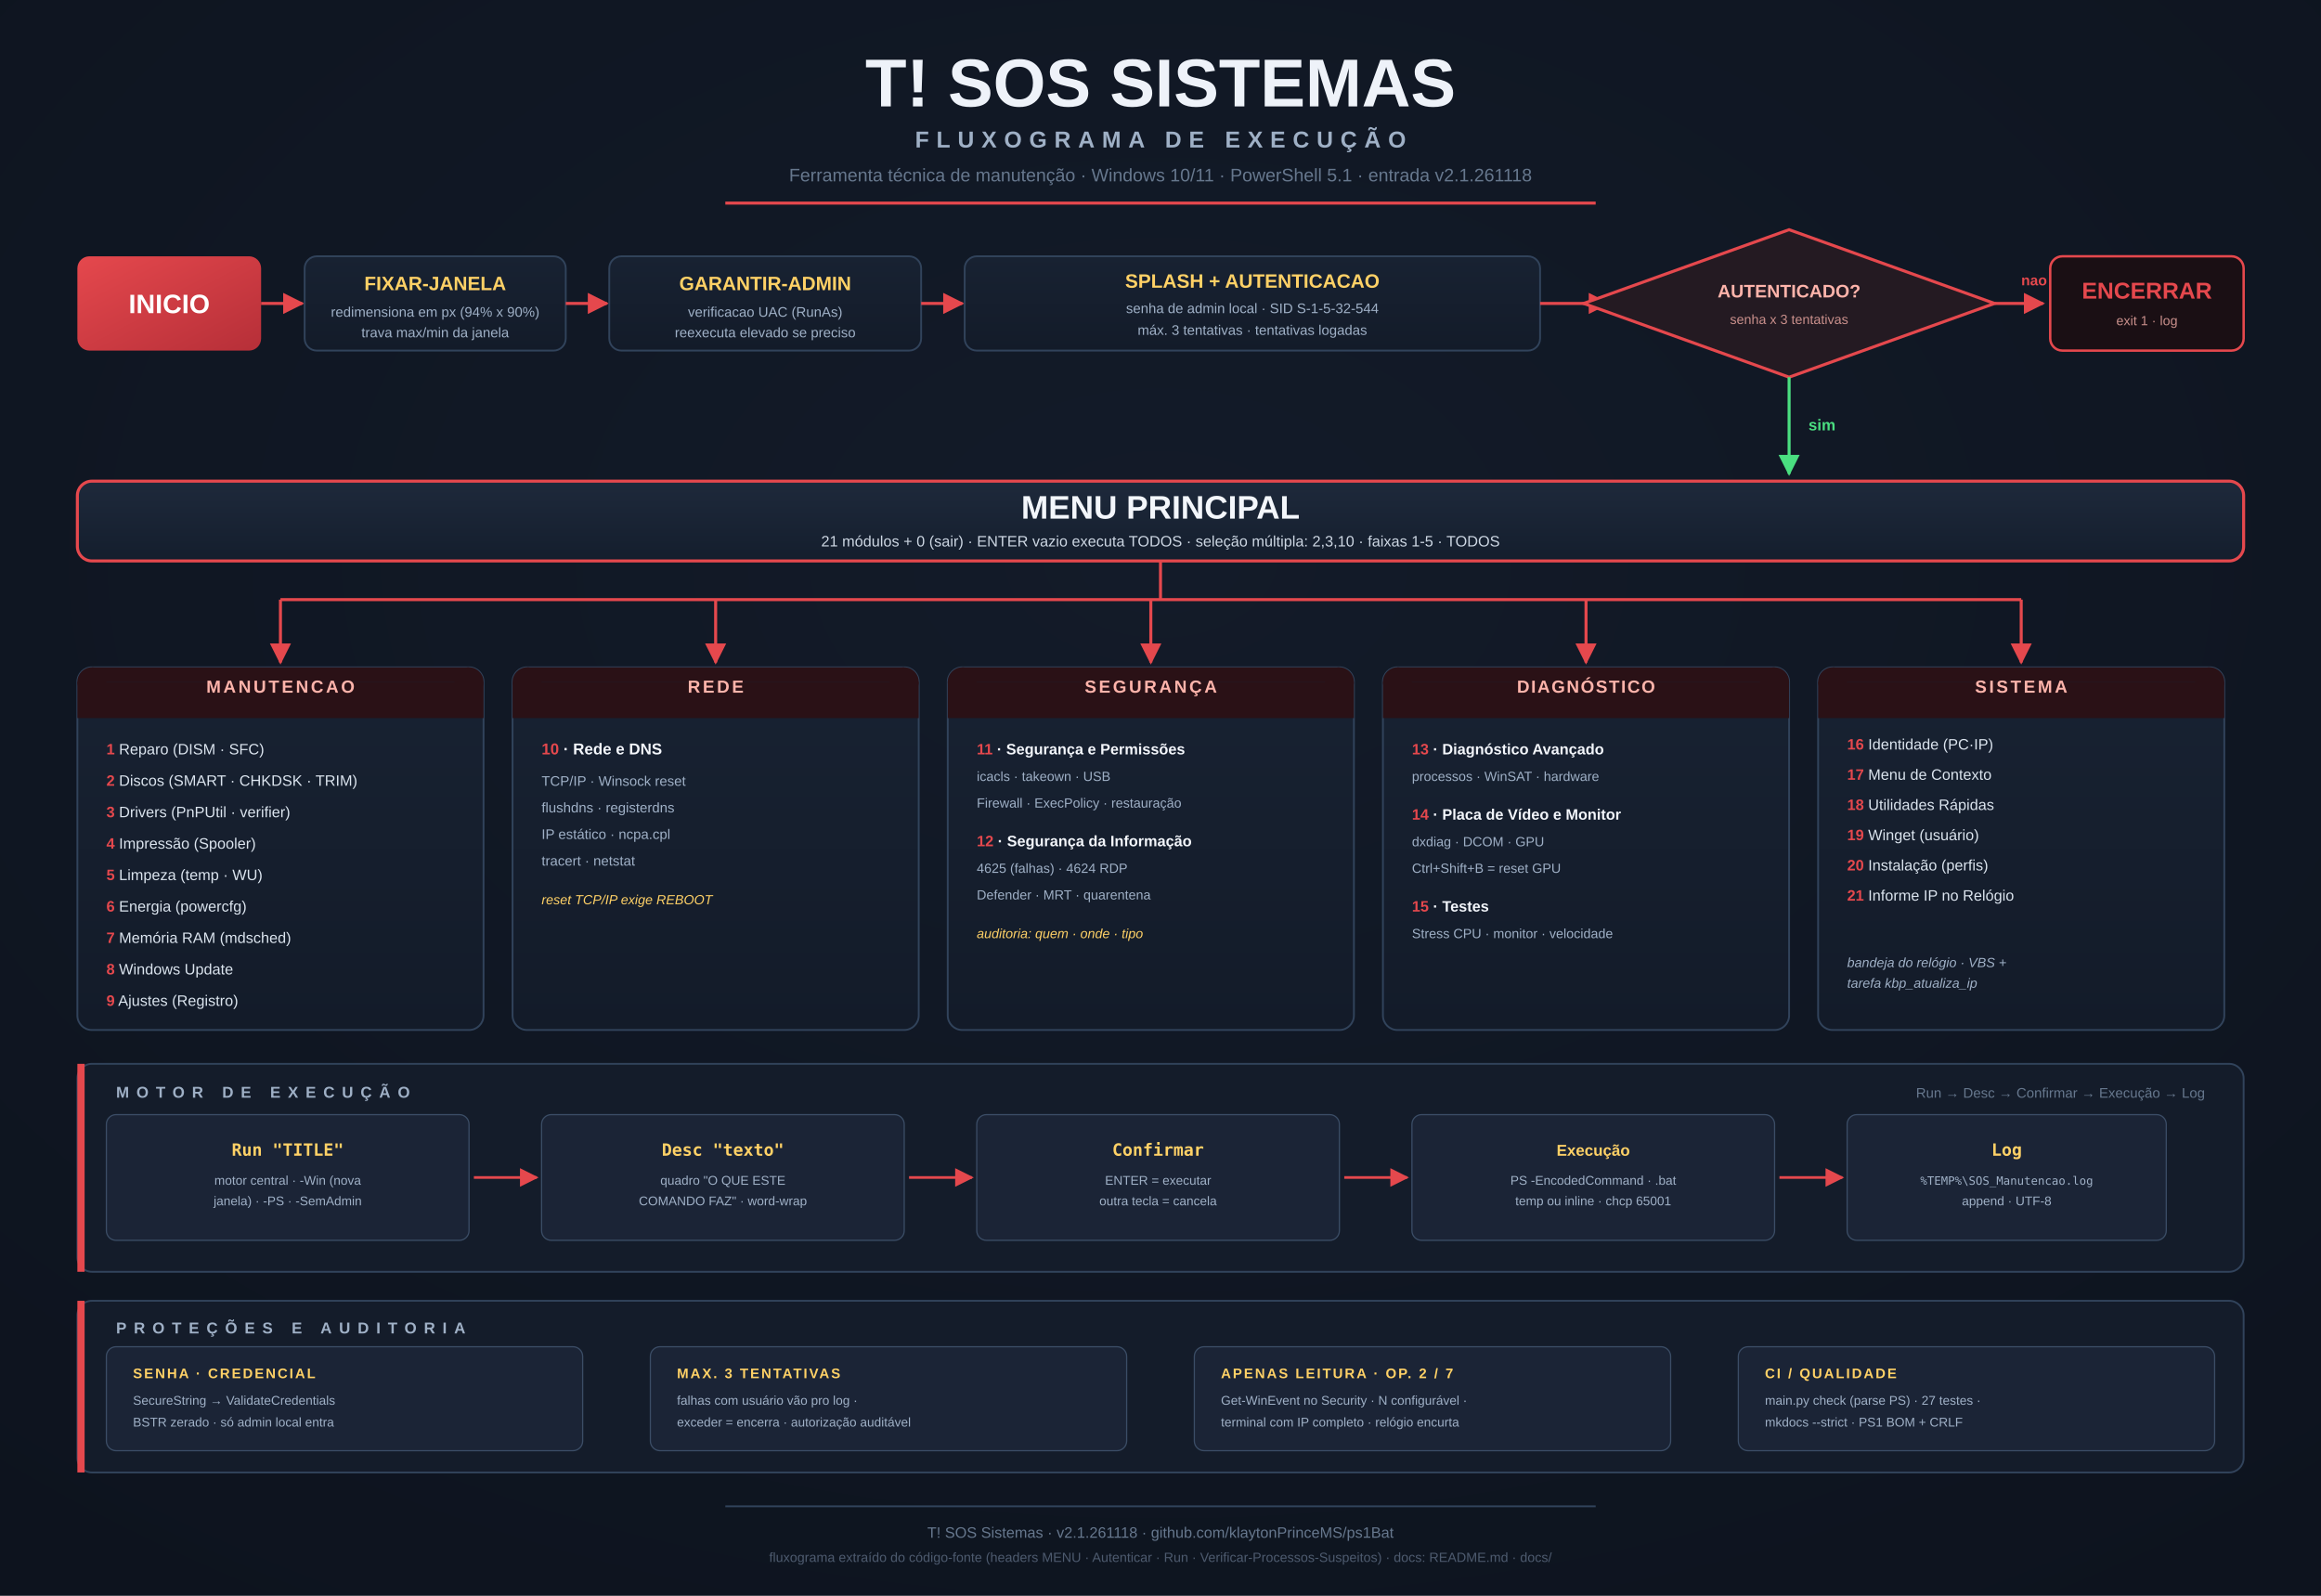
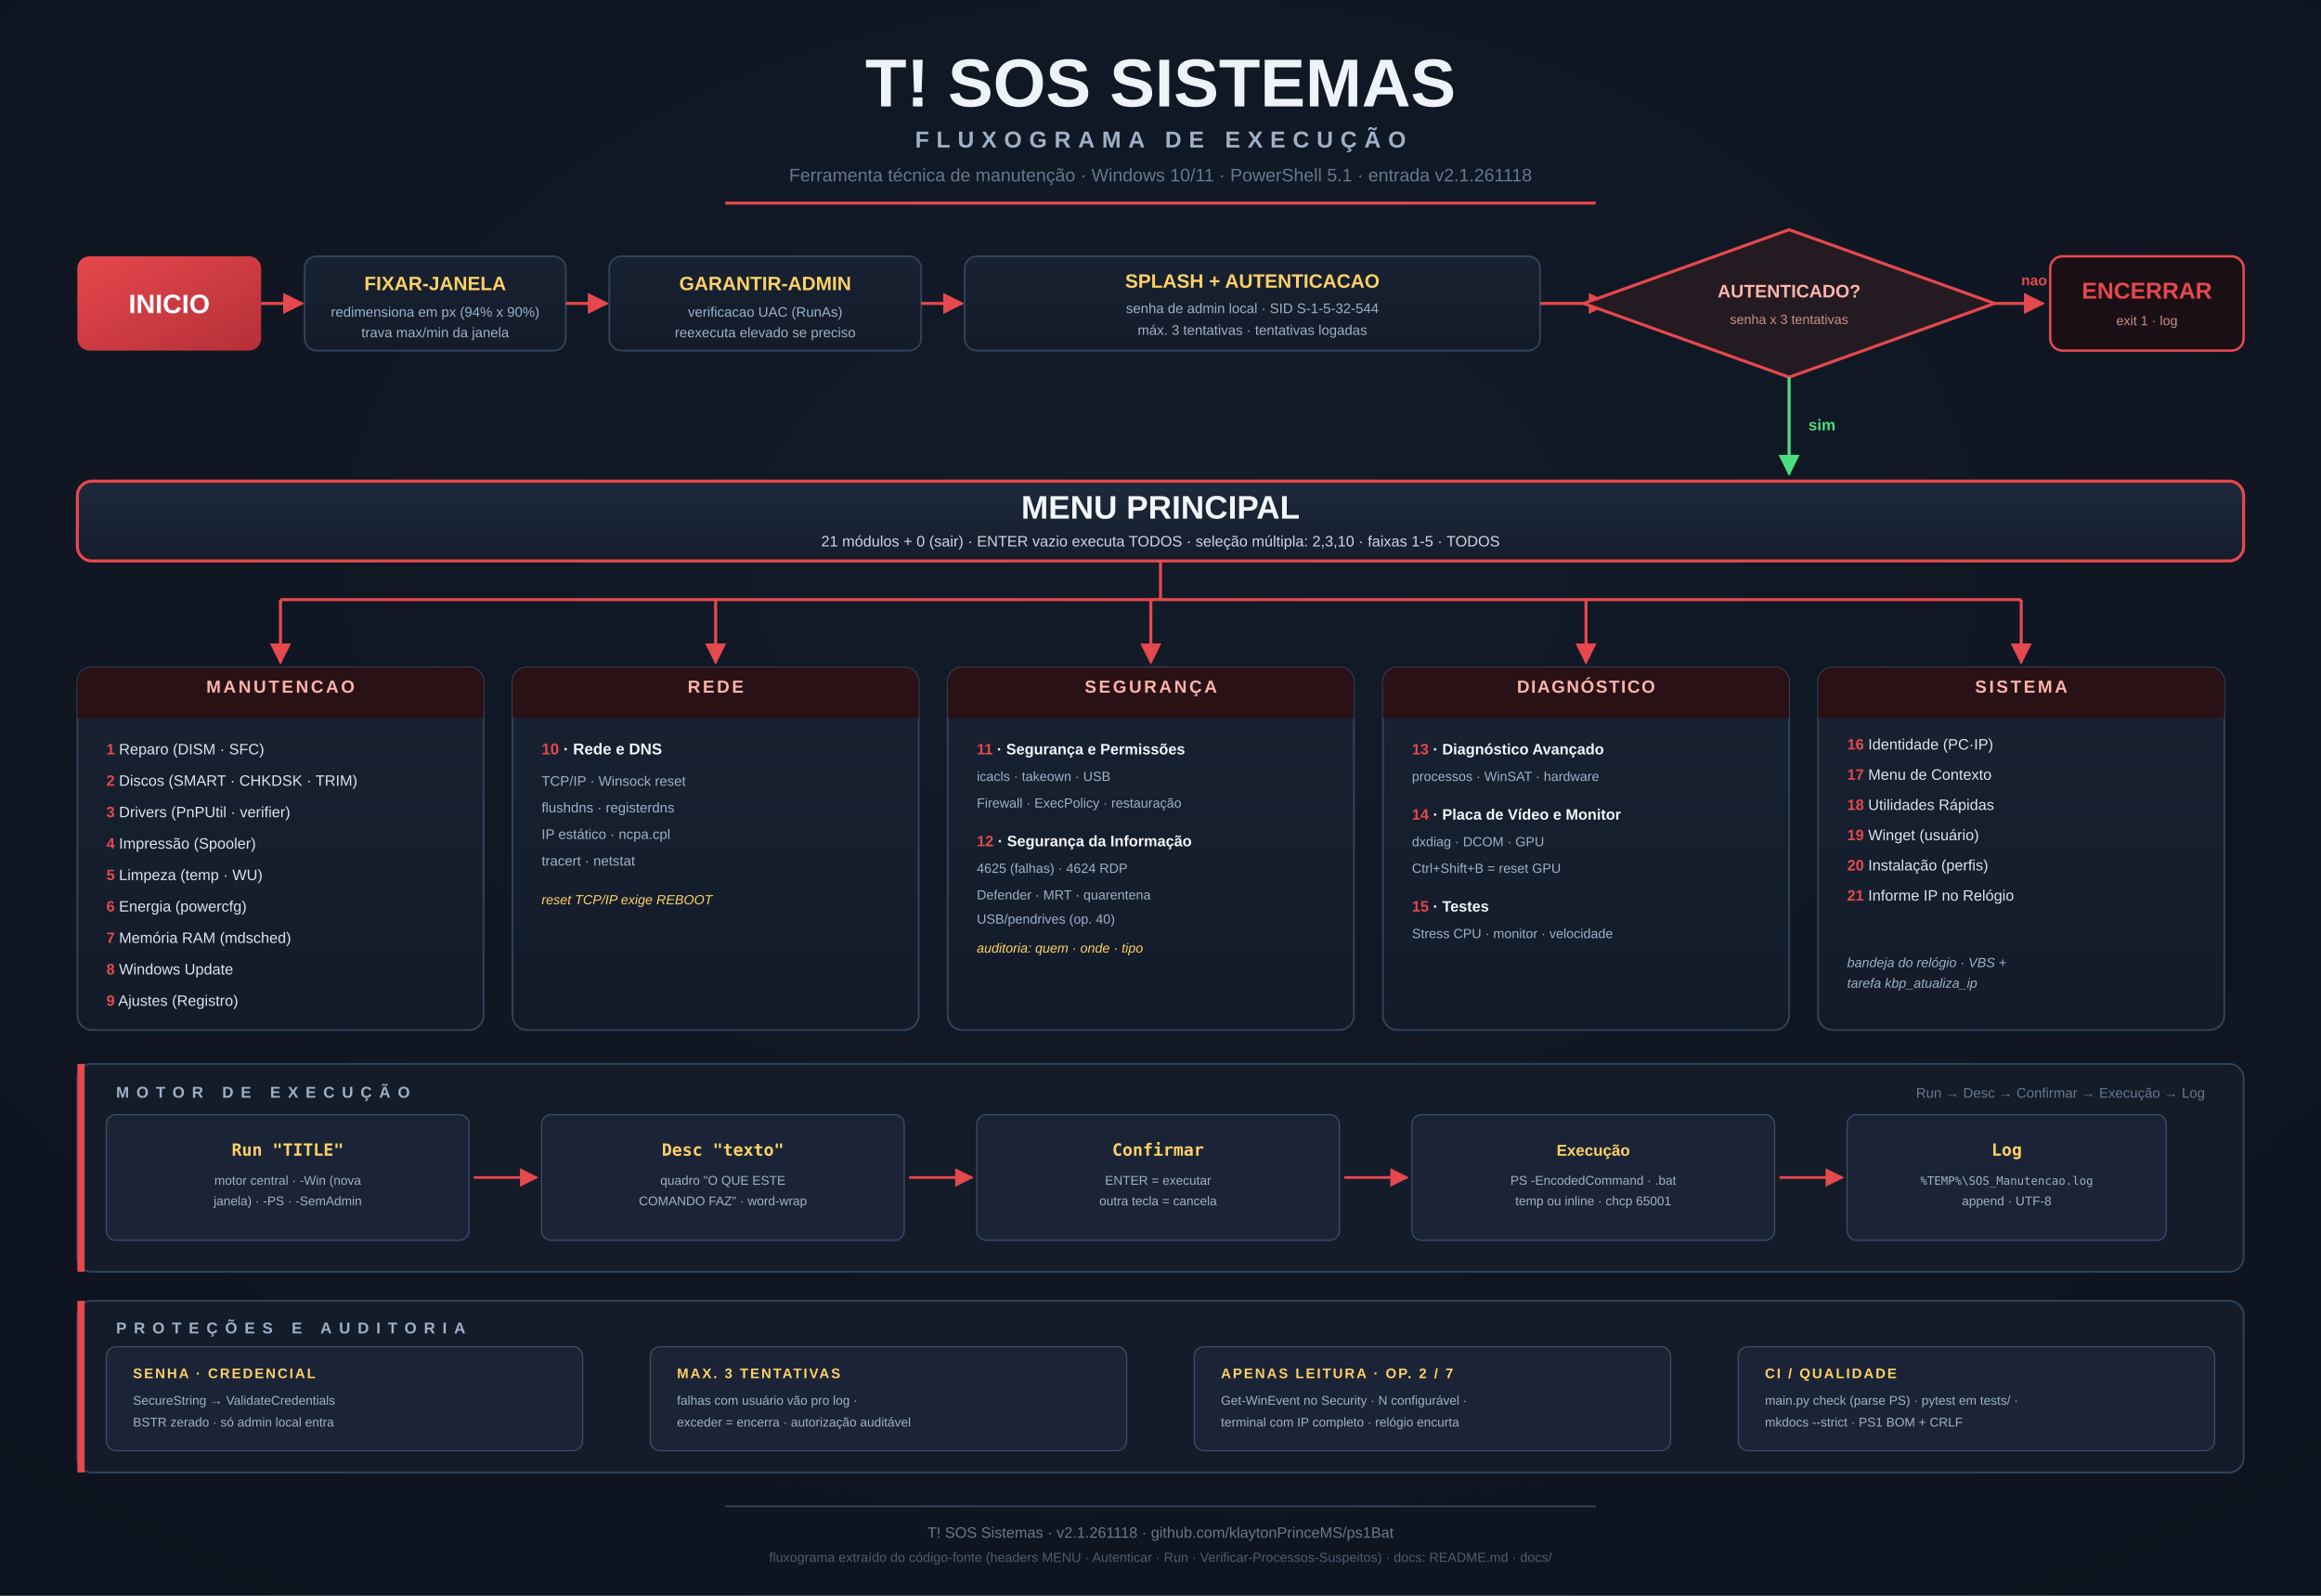
<svg xmlns="http://www.w3.org/2000/svg" viewBox="0 0 1920 1320" font-family="Segoe UI, Arial, sans-serif">
  <defs>
    <radialGradient id="bg" cx="50%" cy="35%" r="120%">
      <stop offset="0%" stop-color="#131b29" />
      <stop offset="100%" stop-color="#0a0f18" />
    </radialGradient>
    <linearGradient id="redbox" x1="0" y1="0" x2="1" y2="1">
      <stop offset="0%" stop-color="#e5484d" />
      <stop offset="100%" stop-color="#b62f38" />
    </linearGradient>
    <linearGradient id="panel" x1="0" y1="0" x2="0" y2="1">
      <stop offset="0%" stop-color="#182232" />
      <stop offset="100%" stop-color="#131b29" />
    </linearGradient>
    <linearGradient id="menubar" x1="0" y1="0" x2="0" y2="1">
      <stop offset="0%" stop-color="#1e293b" />
      <stop offset="100%" stop-color="#141e2d" />
    </linearGradient>
    <marker id="arrow" viewBox="0 0 10 10" refX="9" refY="5" markerWidth="7" markerHeight="7" orient="auto-start-reverse">
      <path d="M 0 0 L 10 5 L 0 10 z" fill="#e5484d" />
    </marker>
    <marker id="arrowgreen" viewBox="0 0 10 10" refX="9" refY="5" markerWidth="7" markerHeight="7" orient="auto-start-reverse">
      <path d="M 0 0 L 10 5 L 0 10 z" fill="#4ade80" />
    </marker>
  </defs>
  <rect width="1920" height="1320" fill="url(#bg)" />
  <text x="960" y="88" text-anchor="middle" font-size="56" font-weight="800" fill="#eef2f9">T! SOS SISTEMAS</text>
  <text x="960" y="122" text-anchor="middle" font-size="19" font-weight="700" letter-spacing="6" fill="#9fb0c6">FLUXOGRAMA DE EXECUÇÃO</text>
  <text x="960" y="150" text-anchor="middle" font-size="15" fill="#66778d">Ferramenta técnica de manutenção · Windows 10/11 · PowerShell 5.1 · entrada v2.1.261118</text>
  <line x1="600" y1="168" x2="1320" y2="168" stroke="#e5484d" stroke-width="2.5" />
  <rect x="64" y="212" width="152" height="78" rx="10" fill="url(#redbox)" />
  <text x="140" y="259" text-anchor="middle" font-size="22" font-weight="800" fill="#ffffff">INICIO</text>
  <line x1="216" y1="251" x2="250" y2="251" stroke="#e5484d" stroke-width="2.5" marker-end="url(#arrow)" />
  <rect x="252" y="212" width="216" height="78" rx="10" fill="url(#panel)" stroke="#31435b" stroke-width="1.5" />
  <text x="360" y="240" text-anchor="middle" font-size="16" font-weight="700" fill="#ffd166">FIXAR-JANELA</text>
  <text x="360" y="262" text-anchor="middle" font-size="11.5" fill="#9fb0c6">redimensiona em px (94% x 90%)</text>
  <text x="360" y="279" text-anchor="middle" font-size="11.5" fill="#9fb0c6">trava max/min da janela</text>
  <line x1="468" y1="251" x2="502" y2="251" stroke="#e5484d" stroke-width="2.5" marker-end="url(#arrow)" />
  <rect x="504" y="212" width="258" height="78" rx="10" fill="url(#panel)" stroke="#31435b" stroke-width="1.5" />
  <text x="633" y="240" text-anchor="middle" font-size="16" font-weight="700" fill="#ffd166">GARANTIR-ADMIN</text>
  <text x="633" y="262" text-anchor="middle" font-size="11.5" fill="#9fb0c6">verificacao UAC (RunAs)</text>
  <text x="633" y="279" text-anchor="middle" font-size="11.5" fill="#9fb0c6">reexecuta elevado se preciso</text>
  <line x1="762" y1="251" x2="796" y2="251" stroke="#e5484d" stroke-width="2.5" marker-end="url(#arrow)" />
  <rect x="798" y="212" width="476" height="78" rx="10" fill="url(#panel)" stroke="#31435b" stroke-width="1.5" />
  <text x="1036" y="238" text-anchor="middle" font-size="16" font-weight="700" fill="#ffd166">SPLASH + AUTENTICACAO</text>
  <text x="1036" y="259" text-anchor="middle" font-size="11.5" fill="#9fb0c6">senha de admin local · SID S-1-5-32-544</text>
  <text x="1036" y="277" text-anchor="middle" font-size="11.5" fill="#9fb0c6">máx. 3 tentativas · tentativas logadas</text>
  <line x1="1274" y1="251" x2="1330" y2="251" stroke="#e5484d" stroke-width="2.5" marker-end="url(#arrow)" />
  <polygon points="1480,190 1650,251 1480,312 1310,251" fill="#241a22" stroke="#e5484d" stroke-width="2.5" />
  <text x="1480" y="246" text-anchor="middle" font-size="15" font-weight="800" fill="#ffb4ab">AUTENTICADO?</text>
  <text x="1480" y="268" text-anchor="middle" font-size="11" fill="#c98f8b">senha x 3 tentativas</text>
  <line x1="1650" y1="251" x2="1690" y2="251" stroke="#e5484d" stroke-width="2.5" marker-end="url(#arrow)" />
  <text x="1672" y="236" font-size="12" font-weight="700" fill="#e5484d">nao</text>
  <rect x="1696" y="212" width="160" height="78" rx="10" fill="#1a0f14" stroke="#e5484d" stroke-width="2" />
  <text x="1776" y="247" text-anchor="middle" font-size="19" font-weight="800" fill="#e5484d">ENCERRAR</text>
  <text x="1776" y="269" text-anchor="middle" font-size="11" fill="#c98f8b">exit 1 · log</text>
  <line x1="1480" y1="312" x2="1480" y2="392" stroke="#4ade80" stroke-width="2.5" marker-end="url(#arrowgreen)" />
  <text x="1496" y="356" font-size="13" font-weight="800" fill="#4ade80">sim</text>
  <rect x="64" y="398" width="1792" height="66" rx="12" fill="url(#menubar)" stroke="#e5484d" stroke-width="2.5" />
  <text x="960" y="429" text-anchor="middle" font-size="27" font-weight="800" fill="#f3f6fb">MENU PRINCIPAL</text>
  <text x="960" y="452" text-anchor="middle" font-size="12.5" fill="#cdd7e3">21 módulos + 0 (sair) · ENTER vazio executa TODOS · seleção múltipla: 2,3,10 · faixas 1-5 · TODOS</text>
  <line x1="960" y1="464" x2="960" y2="496" stroke="#e5484d" stroke-width="2.5" />
  <line x1="232" y1="496" x2="1672" y2="496" stroke="#e5484d" stroke-width="2.5" />
  <line x1="232" y1="496" x2="232" y2="548" stroke="#e5484d" stroke-width="2.5" marker-end="url(#arrow)" />
  <line x1="592" y1="496" x2="592" y2="548" stroke="#e5484d" stroke-width="2.5" marker-end="url(#arrow)" />
  <line x1="952" y1="496" x2="952" y2="548" stroke="#e5484d" stroke-width="2.5" marker-end="url(#arrow)" />
  <line x1="1312" y1="496" x2="1312" y2="548" stroke="#e5484d" stroke-width="2.5" marker-end="url(#arrow)" />
  <line x1="1672" y1="496" x2="1672" y2="548" stroke="#e5484d" stroke-width="2.5" marker-end="url(#arrow)" />
  <rect x="64" y="552" width="336" height="300" rx="12" fill="url(#panel)" stroke="#31435b" stroke-width="1.5" />
  <rect x="64" y="564" width="336" height="30" fill="#2a1116" />
  <rect x="76" y="552" width="312" height="12" fill="#2a1116" />
  <circle cx="76" cy="564" r="12" fill="#2a1116" />
  <circle cx="388" cy="564" r="12" fill="#2a1116" />
  <text x="232" y="573" text-anchor="middle" font-size="14.5" font-weight="800" letter-spacing="2" fill="#ffb4ab">MANUTENCAO</text>
  <text x="88" y="624" font-size="12.5" fill="#dbe4ee">
    <tspan fill="#e5484d" font-weight="800">1</tspan>  Reparo (DISM · SFC)</text>
  <text x="88" y="650" font-size="12.5" fill="#dbe4ee">
    <tspan fill="#e5484d" font-weight="800">2</tspan>  Discos (SMART · CHKDSK · TRIM)</text>
  <text x="88" y="676" font-size="12.5" fill="#dbe4ee">
    <tspan fill="#e5484d" font-weight="800">3</tspan>  Drivers (PnPUtil · verifier)</text>
  <text x="88" y="702" font-size="12.5" fill="#dbe4ee">
    <tspan fill="#e5484d" font-weight="800">4</tspan>  Impressão (Spooler)</text>
  <text x="88" y="728" font-size="12.5" fill="#dbe4ee">
    <tspan fill="#e5484d" font-weight="800">5</tspan>  Limpeza (temp · WU)</text>
  <text x="88" y="754" font-size="12.5" fill="#dbe4ee">
    <tspan fill="#e5484d" font-weight="800">6</tspan>  Energia (powercfg)</text>
  <text x="88" y="780" font-size="12.5" fill="#dbe4ee">
    <tspan fill="#e5484d" font-weight="800">7</tspan>  Memória RAM (mdsched)</text>
  <text x="88" y="806" font-size="12.5" fill="#dbe4ee">
    <tspan fill="#e5484d" font-weight="800">8</tspan>  Windows Update</text>
  <text x="88" y="832" font-size="12.5" fill="#dbe4ee">
    <tspan fill="#e5484d" font-weight="800">9</tspan>  Ajustes (Registro)</text>
  <rect x="424" y="552" width="336" height="300" rx="12" fill="url(#panel)" stroke="#31435b" stroke-width="1.5" />
  <rect x="424" y="564" width="336" height="30" fill="#2a1116" />
  <rect x="436" y="552" width="312" height="12" fill="#2a1116" />
  <circle cx="436" cy="564" r="12" fill="#2a1116" />
  <circle cx="748" cy="564" r="12" fill="#2a1116" />
  <text x="592" y="573" text-anchor="middle" font-size="14.5" font-weight="800" letter-spacing="2" fill="#ffb4ab">REDE</text>
  <text x="448" y="624" font-size="13" font-weight="700" fill="#f3f6fb">
    <tspan fill="#e5484d" font-weight="800">10</tspan> · Rede e DNS</text>
  <text x="448" y="650" font-size="11.5" fill="#9fb0c6">TCP/IP · Winsock reset</text>
  <text x="448" y="672" font-size="11.5" fill="#9fb0c6">flushdns · registerdns</text>
  <text x="448" y="694" font-size="11.5" fill="#9fb0c6">IP estático · ncpa.cpl</text>
  <text x="448" y="716" font-size="11.5" fill="#9fb0c6">tracert · netstat</text>
  <text x="448" y="748" font-size="11" font-style="italic" fill="#ffd166">reset TCP/IP exige REBOOT</text>
  <rect x="784" y="552" width="336" height="300" rx="12" fill="url(#panel)" stroke="#31435b" stroke-width="1.5" />
  <rect x="784" y="564" width="336" height="30" fill="#2a1116" />
  <rect x="796" y="552" width="312" height="12" fill="#2a1116" />
  <circle cx="796" cy="564" r="12" fill="#2a1116" />
  <circle cx="1108" cy="564" r="12" fill="#2a1116" />
  <text x="952" y="573" text-anchor="middle" font-size="14.5" font-weight="800" letter-spacing="2" fill="#ffb4ab">SEGURANÇA</text>
  <text x="808" y="624" font-size="12.5" font-weight="700" fill="#f3f6fb">
    <tspan fill="#e5484d" font-weight="800">11</tspan> · Segurança e Permissões</text>
  <text x="808" y="646" font-size="11" fill="#9fb0c6">icacls · takeown · USB</text>
  <text x="808" y="668" font-size="11" fill="#9fb0c6">Firewall · ExecPolicy · restauração</text>
  <text x="808" y="700" font-size="12.5" font-weight="700" fill="#f3f6fb">
    <tspan fill="#e5484d" font-weight="800">12</tspan> · Segurança da Informação</text>
  <text x="808" y="722" font-size="11" fill="#9fb0c6">4625 (falhas) · 4624 RDP</text>
  <text x="808" y="744" font-size="11" fill="#9fb0c6">Defender · MRT · quarentena</text>
-   <text x="808" y="776" font-size="11" font-style="italic" fill="#ffd166">auditoria: quem · onde · tipo</text>
+   <text x="808" y="764" font-size="11" fill="#9fb0c6">USB/pendrives (op. 40)</text>
+   <text x="808" y="788" font-size="11" font-style="italic" fill="#ffd166">auditoria: quem · onde · tipo</text>
  <rect x="1144" y="552" width="336" height="300" rx="12" fill="url(#panel)" stroke="#31435b" stroke-width="1.5" />
  <rect x="1144" y="564" width="336" height="30" fill="#2a1116" />
  <rect x="1156" y="552" width="312" height="12" fill="#2a1116" />
  <circle cx="1156" cy="564" r="12" fill="#2a1116" />
  <circle cx="1468" cy="564" r="12" fill="#2a1116" />
  <text x="1312" y="573" text-anchor="middle" font-size="14.5" font-weight="800" letter-spacing="1.2" fill="#ffb4ab">DIAGNÓSTICO</text>
  <text x="1168" y="624" font-size="12.5" font-weight="700" fill="#f3f6fb">
    <tspan fill="#e5484d" font-weight="800">13</tspan> · Diagnóstico Avançado</text>
  <text x="1168" y="646" font-size="11" fill="#9fb0c6">processos · WinSAT · hardware</text>
  <text x="1168" y="678" font-size="12.5" font-weight="700" fill="#f3f6fb">
    <tspan fill="#e5484d" font-weight="800">14</tspan> · Placa de Vídeo e Monitor</text>
  <text x="1168" y="700" font-size="11" fill="#9fb0c6">dxdiag · DCOM · GPU</text>
  <text x="1168" y="722" font-size="11" fill="#9fb0c6">Ctrl+Shift+B = reset GPU</text>
  <text x="1168" y="754" font-size="12.5" font-weight="700" fill="#f3f6fb">
    <tspan fill="#e5484d" font-weight="800">15</tspan> · Testes</text>
  <text x="1168" y="776" font-size="11" fill="#9fb0c6">Stress CPU · monitor · velocidade</text>
  <rect x="1504" y="552" width="336" height="300" rx="12" fill="url(#panel)" stroke="#31435b" stroke-width="1.5" />
  <rect x="1504" y="564" width="336" height="30" fill="#2a1116" />
  <rect x="1516" y="552" width="312" height="12" fill="#2a1116" />
  <circle cx="1516" cy="564" r="12" fill="#2a1116" />
  <circle cx="1828" cy="564" r="12" fill="#2a1116" />
  <text x="1672" y="573" text-anchor="middle" font-size="14.5" font-weight="800" letter-spacing="2" fill="#ffb4ab">SISTEMA</text>
  <text x="1528" y="620" font-size="12.5" fill="#dbe4ee">
    <tspan fill="#e5484d" font-weight="800">16</tspan>  Identidade (PC·IP)</text>
  <text x="1528" y="645" font-size="12.5" fill="#dbe4ee">
    <tspan fill="#e5484d" font-weight="800">17</tspan>  Menu de Contexto</text>
  <text x="1528" y="670" font-size="12.5" fill="#dbe4ee">
    <tspan fill="#e5484d" font-weight="800">18</tspan>  Utilidades Rápidas</text>
  <text x="1528" y="695" font-size="12.5" fill="#dbe4ee">
    <tspan fill="#e5484d" font-weight="800">19</tspan>  Winget (usuário)</text>
  <text x="1528" y="720" font-size="12.5" fill="#dbe4ee">
    <tspan fill="#e5484d" font-weight="800">20</tspan>  Instalação (perfis)</text>
  <text x="1528" y="745" font-size="12.5" fill="#dbe4ee">
    <tspan fill="#e5484d" font-weight="800">21</tspan>  Informe IP no Relógio</text>
  <text x="1528" y="800" font-size="11" font-style="italic" fill="#9fb0c6">bandeja do relógio · VBS +</text>
  <text x="1528" y="817" font-size="11" font-style="italic" fill="#9fb0c6">tarefa kbp_atualiza_ip</text>
  <rect x="64" y="880" width="1792" height="172" rx="12" fill="#141c2a" stroke="#31435b" stroke-width="1.5" />
  <rect x="64" y="880" width="6" height="172" fill="#e5484d" />
  <text x="96" y="908" font-size="13" font-weight="800" letter-spacing="6" fill="#9fb0c6">MOTOR DE EXECUÇÃO</text>
  <text x="1824" y="908" text-anchor="end" font-size="11.5" fill="#66778d">Run → Desc → Confirmar → Execução → Log</text>
  <rect x="88" y="922" width="300" height="104" rx="8" fill="#1b2436" stroke="#3b4d66" />
  <text x="238" y="956" text-anchor="middle" font-size="14" font-weight="700" fill="#ffd166" font-family="Consolas, monospace">Run "TITLE"</text>
  <text x="238" y="980" text-anchor="middle" font-size="10.5" fill="#9fb0c6">motor central · -Win (nova</text>
  <text x="238" y="997" text-anchor="middle" font-size="10.5" fill="#9fb0c6">janela) · -PS · -SemAdmin</text>
  <line x1="392" y1="974" x2="444" y2="974" stroke="#e5484d" stroke-width="2.2" marker-end="url(#arrow)" />
  <rect x="448" y="922" width="300" height="104" rx="8" fill="#1b2436" stroke="#3b4d66" />
  <text x="598" y="956" text-anchor="middle" font-size="14" font-weight="700" fill="#ffd166" font-family="Consolas, monospace">Desc "texto"</text>
  <text x="598" y="980" text-anchor="middle" font-size="10.5" fill="#9fb0c6">quadro "O QUE ESTE</text>
  <text x="598" y="997" text-anchor="middle" font-size="10.5" fill="#9fb0c6">COMANDO FAZ" · word-wrap</text>
  <line x1="752" y1="974" x2="804" y2="974" stroke="#e5484d" stroke-width="2.2" marker-end="url(#arrow)" />
  <rect x="808" y="922" width="300" height="104" rx="8" fill="#1b2436" stroke="#3b4d66" />
  <text x="958" y="956" text-anchor="middle" font-size="14" font-weight="700" fill="#ffd166" font-family="Consolas, monospace">Confirmar</text>
  <text x="958" y="980" text-anchor="middle" font-size="10.5" fill="#9fb0c6">ENTER = executar</text>
  <text x="958" y="997" text-anchor="middle" font-size="10.5" fill="#9fb0c6">outra tecla = cancela</text>
  <line x1="1112" y1="974" x2="1164" y2="974" stroke="#e5484d" stroke-width="2.2" marker-end="url(#arrow)" />
  <rect x="1168" y="922" width="300" height="104" rx="8" fill="#1b2436" stroke="#3b4d66" />
  <text x="1318" y="956" text-anchor="middle" font-size="13" font-weight="700" fill="#ffd166">Execução</text>
  <text x="1318" y="980" text-anchor="middle" font-size="10.5" fill="#9fb0c6">PS -EncodedCommand · .bat</text>
  <text x="1318" y="997" text-anchor="middle" font-size="10.5" fill="#9fb0c6">temp ou inline · chcp 65001</text>
  <line x1="1472" y1="974" x2="1524" y2="974" stroke="#e5484d" stroke-width="2.2" marker-end="url(#arrow)" />
  <rect x="1528" y="922" width="264" height="104" rx="8" fill="#1b2436" stroke="#3b4d66" />
  <text x="1660" y="956" text-anchor="middle" font-size="14" font-weight="700" fill="#ffd166" font-family="Consolas, monospace">Log</text>
  <text x="1660" y="980" text-anchor="middle" font-size="9.5" fill="#9fb0c6" font-family="Consolas, monospace">%TEMP%\SOS_Manutencao.log</text>
  <text x="1660" y="997" text-anchor="middle" font-size="10.5" fill="#9fb0c6">append · UTF-8</text>
  <rect x="64" y="1076" width="1792" height="142" rx="12" fill="#141c2a" stroke="#31435b" stroke-width="1.5" />
  <rect x="64" y="1076" width="6" height="142" fill="#e5484d" />
  <text x="96" y="1103" font-size="13" font-weight="800" letter-spacing="6" fill="#9fb0c6">PROTEÇÕES E AUDITORIA</text>
  <rect x="88" y="1114" width="394" height="86" rx="8" fill="#1b2436" stroke="#3b4d66" />
  <text x="110" y="1140" font-size="11.5" font-weight="800" letter-spacing="1.5" fill="#ffd166">SENHA · CREDENCIAL</text>
  <text x="110" y="1162" font-size="10.5" fill="#9fb0c6">SecureString → ValidateCredentials</text>
  <text x="110" y="1180" font-size="10.5" fill="#9fb0c6">BSTR zerado · só admin local entra</text>
  <rect x="538" y="1114" width="394" height="86" rx="8" fill="#1b2436" stroke="#3b4d66" />
  <text x="560" y="1140" font-size="11.5" font-weight="800" letter-spacing="1.5" fill="#ffd166">MAX. 3 TENTATIVAS</text>
  <text x="560" y="1162" font-size="10.5" fill="#9fb0c6">falhas com usuário vão pro log ·</text>
  <text x="560" y="1180" font-size="10.5" fill="#9fb0c6">exceder = encerra · autorização auditável</text>
  <rect x="988" y="1114" width="394" height="86" rx="8" fill="#1b2436" stroke="#3b4d66" />
  <text x="1010" y="1140" font-size="11.5" font-weight="800" letter-spacing="1.5" fill="#ffd166">APENAS LEITURA · OP. 2 / 7</text>
  <text x="1010" y="1162" font-size="10.5" fill="#9fb0c6">Get-WinEvent no Security · N configurável ·</text>
  <text x="1010" y="1180" font-size="10.5" fill="#9fb0c6">terminal com IP completo · relógio encurta</text>
  <rect x="1438" y="1114" width="394" height="86" rx="8" fill="#1b2436" stroke="#3b4d66" />
  <text x="1460" y="1140" font-size="11.5" font-weight="800" letter-spacing="1.5" fill="#ffd166">CI / QUALIDADE</text>
-   <text x="1460" y="1162" font-size="10.5" fill="#9fb0c6">main.py check (parse PS) · 27 testes ·</text>
+   <text x="1460" y="1162" font-size="10.5" fill="#9fb0c6">main.py check (parse PS) · pytest em tests/ ·</text>
  <text x="1460" y="1180" font-size="10.5" fill="#9fb0c6">mkdocs --strict · PS1 BOM + CRLF</text>
  <line x1="600" y1="1246" x2="1320" y2="1246" stroke="#31435b" stroke-width="1.5" />
  <text x="960" y="1272" text-anchor="middle" font-size="12.5" fill="#66778d">T! SOS Sistemas · v2.1.261118 · github.com/klaytonPrinceMS/ps1Bat</text>
  <text x="960" y="1292" text-anchor="middle" font-size="11" fill="#4d5a6e">fluxograma extraído do código-fonte (headers MENU · Autenticar · Run · Verificar-Processos-Suspeitos) · docs: README.md · docs/</text>
</svg>
